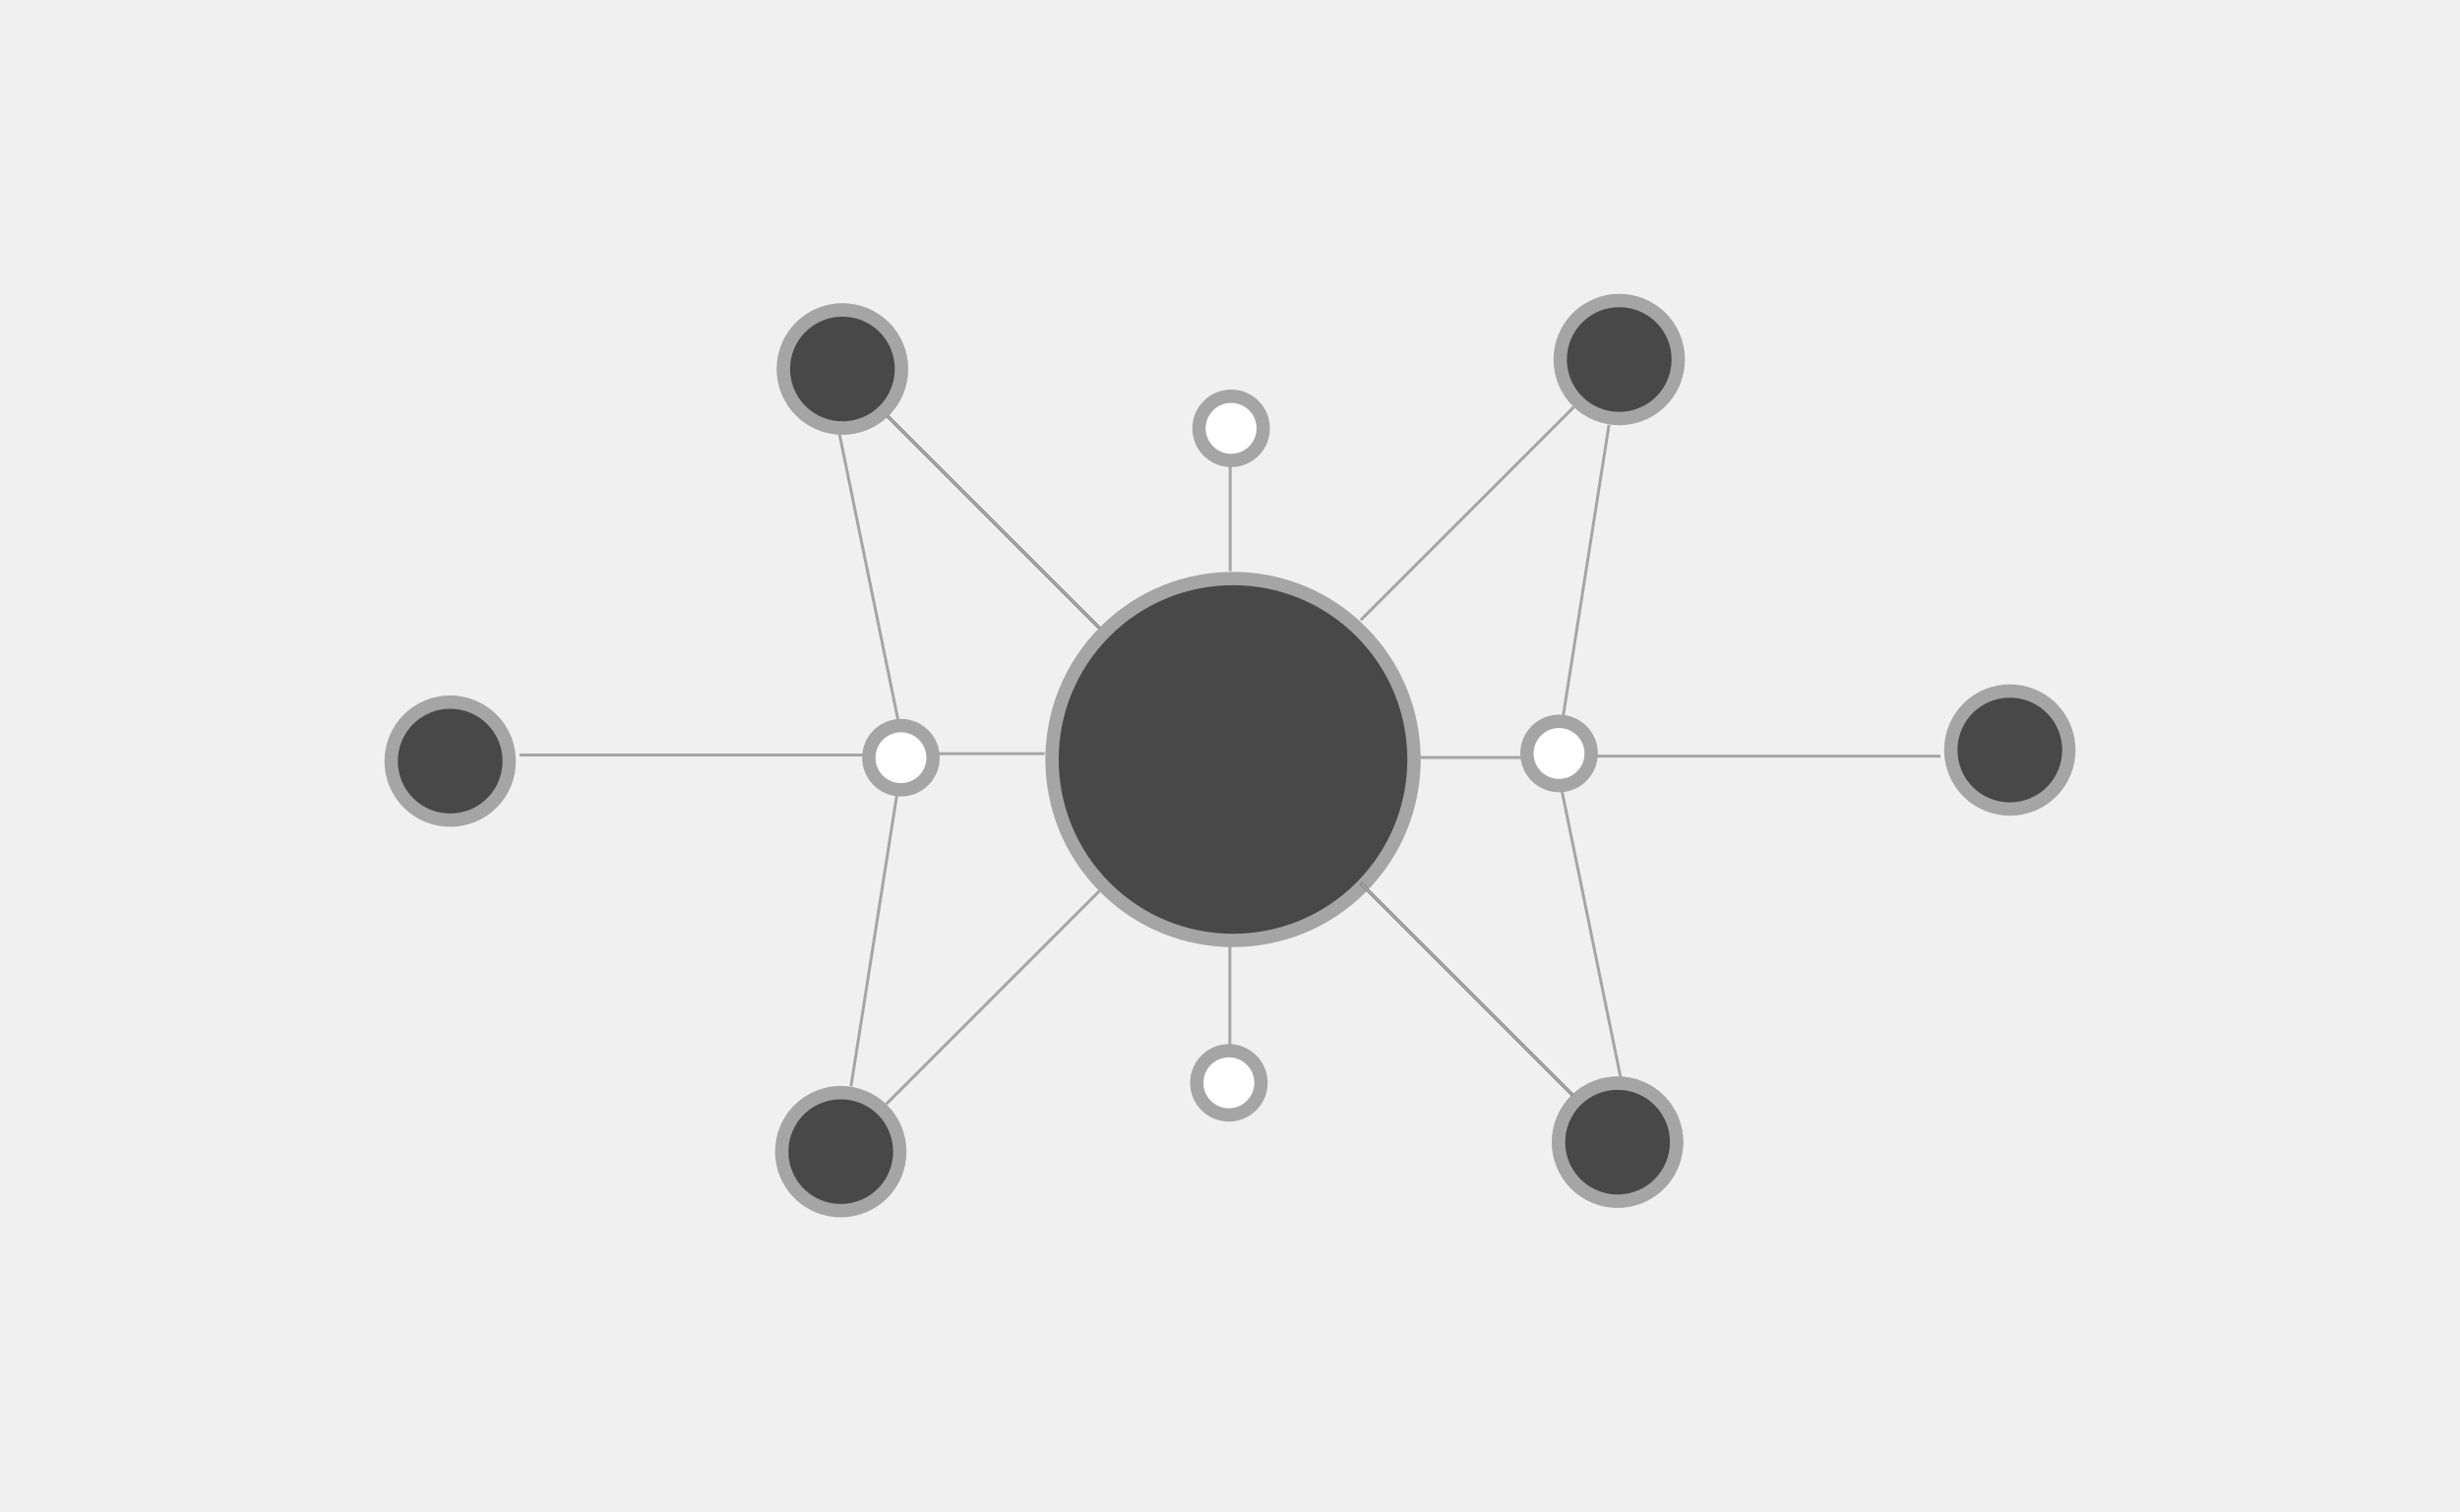
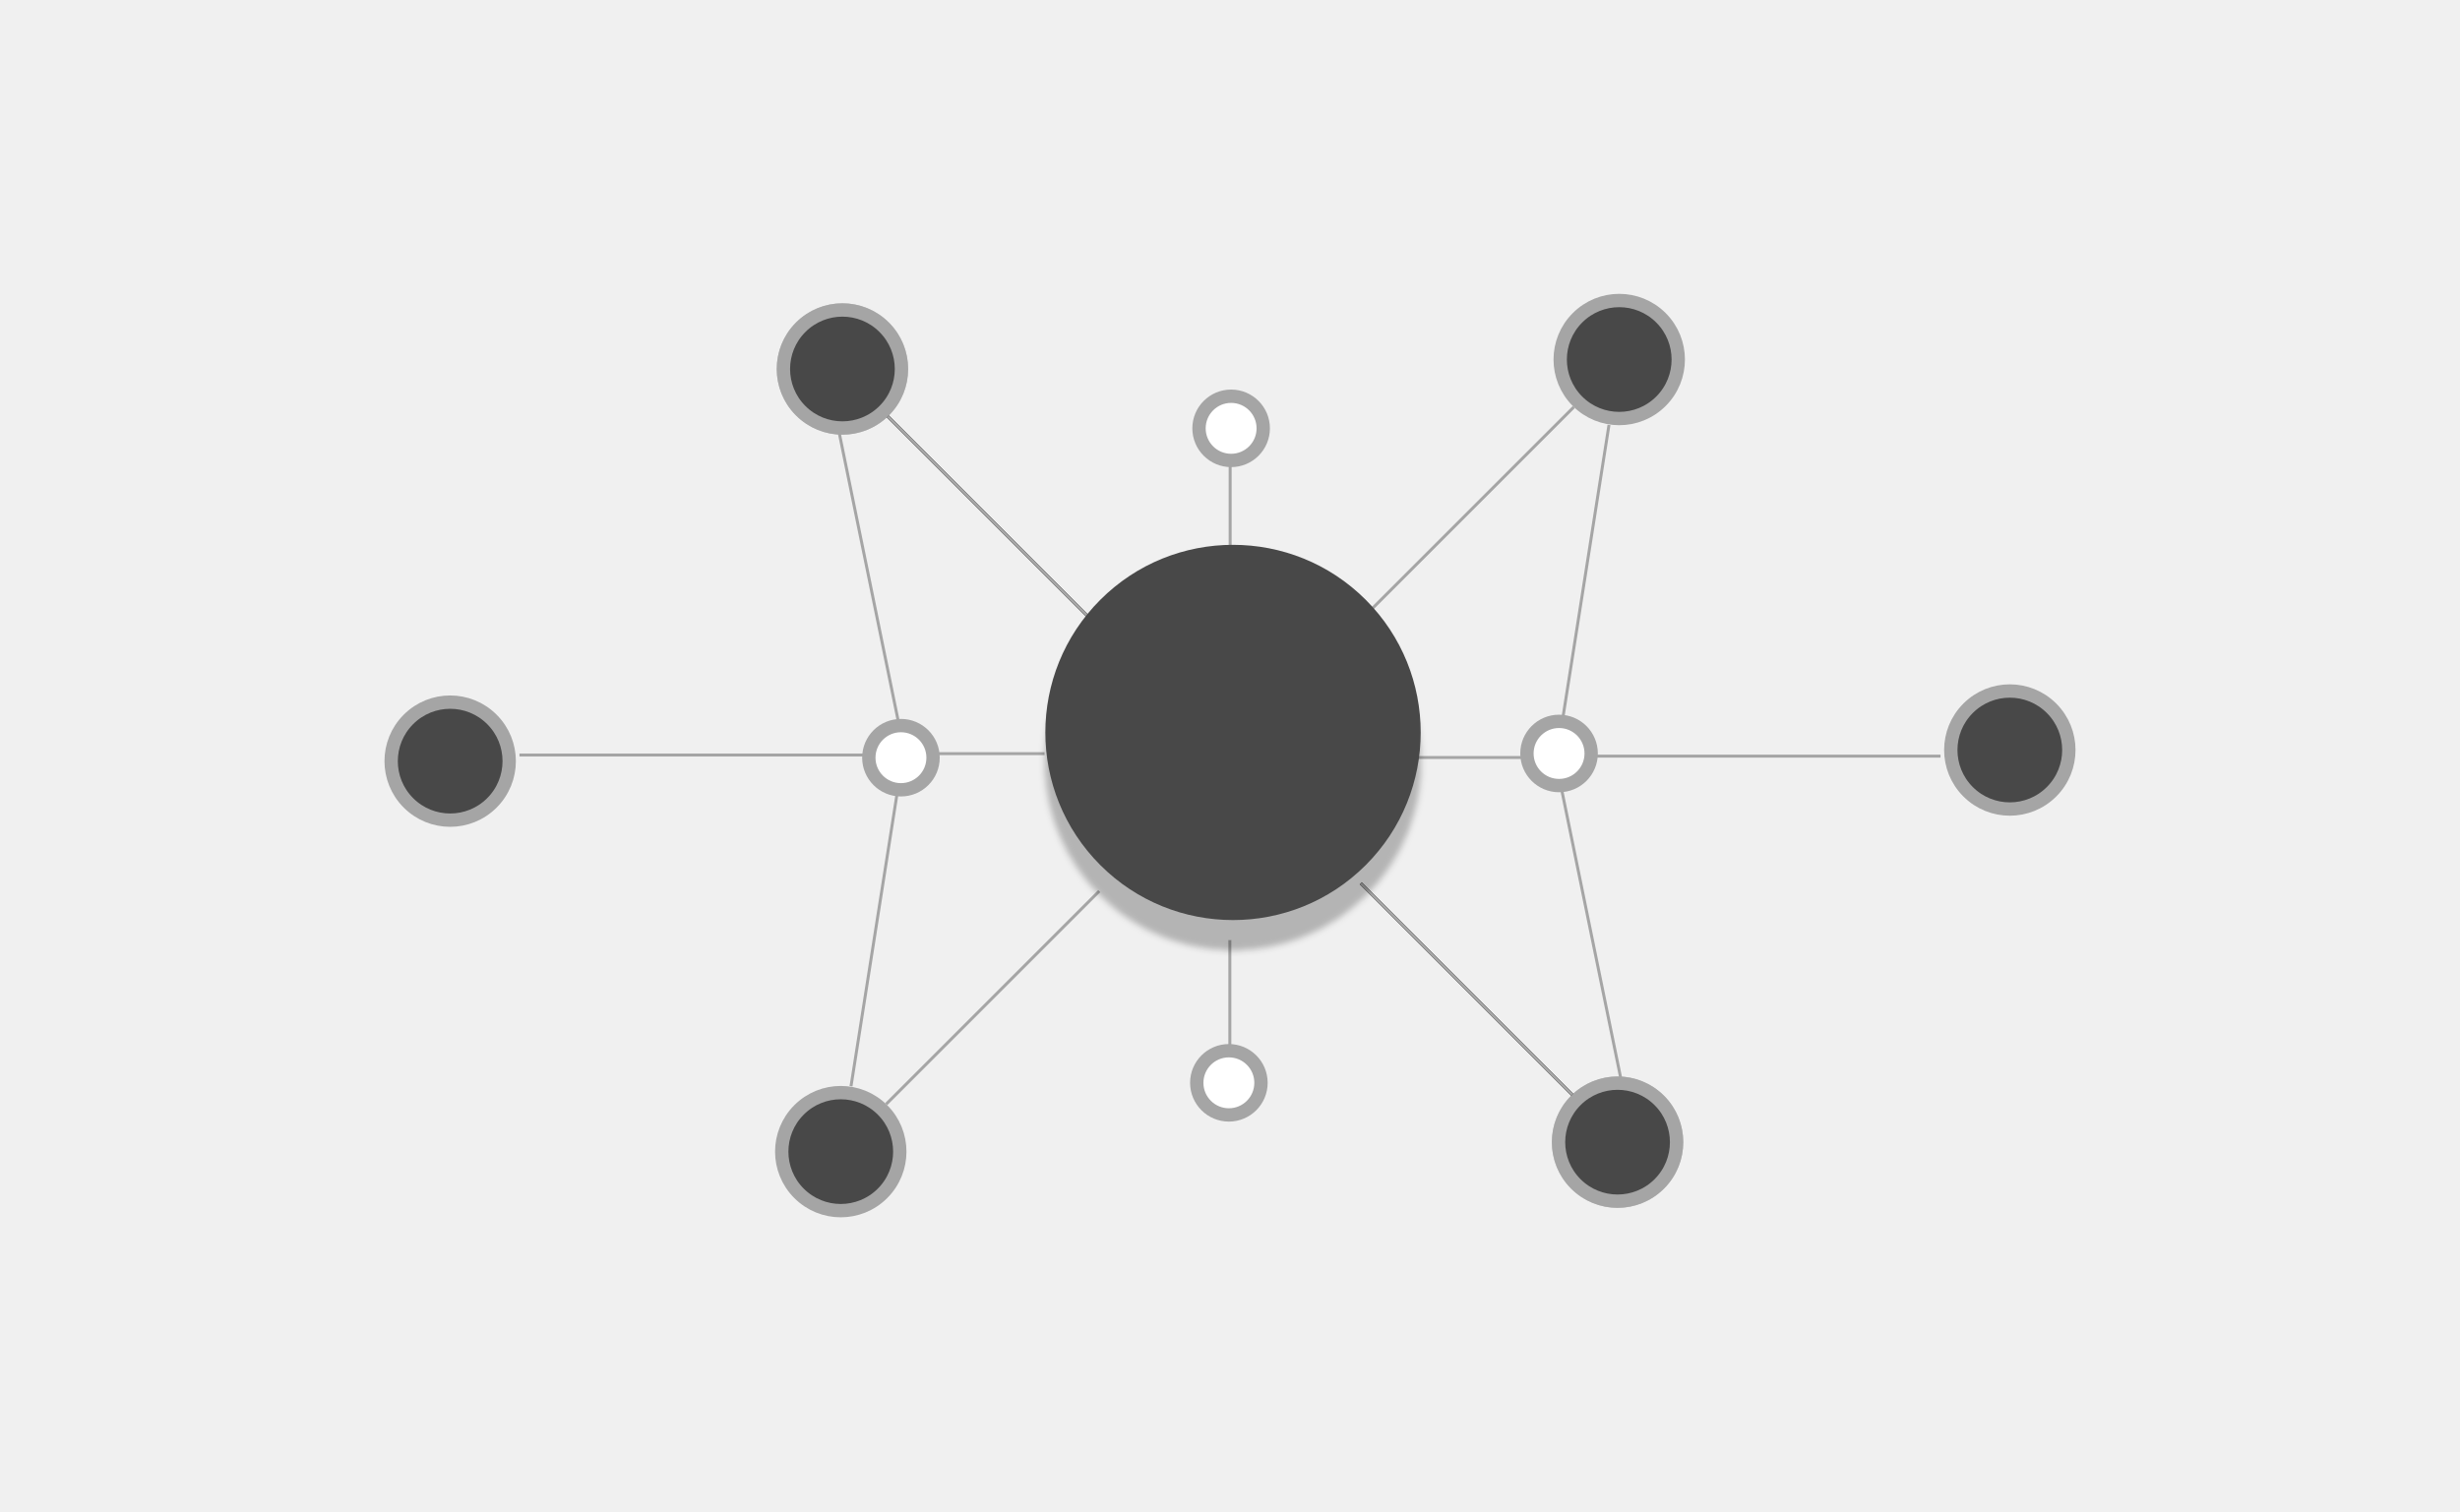
<svg xmlns="http://www.w3.org/2000/svg" width="830" height="510" viewBox="0 0 830 510" fill="none">
-   <circle cx="416.021" cy="256.316" r="61.069" transform="rotate(45 416.021 256.316)" fill="#484848" stroke="#A5A5A5" stroke-width="4.5" />
  <circle cx="284.236" cy="124.531" r="22.167" transform="rotate(45 284.236 124.531)" fill="#C4C4C4" />
  <circle cx="545.764" cy="385.469" r="22.167" transform="rotate(-135 545.764 385.469)" fill="#C4C4C4" />
  <circle cx="284.236" cy="124.531" r="19.917" transform="rotate(45 284.236 124.531)" fill="#484848" stroke="#A5A5A5" stroke-width="4.5" />
  <circle cx="545.764" cy="385.469" r="19.917" transform="rotate(-135 545.764 385.469)" fill="#484848" stroke="#A5A5A5" stroke-width="4.5" />
  <circle cx="283.675" cy="388.663" r="19.917" transform="rotate(45 283.675 388.663)" fill="#484848" stroke="#A5A5A5" stroke-width="4.5" />
  <circle cx="546.325" cy="121.337" r="19.917" transform="rotate(-135 546.325 121.337)" fill="#484848" stroke="#A5A5A5" stroke-width="4.5" />
  <circle cx="415.38" cy="144.56" r="10.837" transform="rotate(90 415.38 144.56)" fill="white" stroke="#A5A5A5" stroke-width="4.5" />
  <circle cx="414.62" cy="365.44" r="10.837" transform="rotate(-90 414.62 365.44)" fill="white" stroke="#A5A5A5" stroke-width="4.5" />
  <circle cx="303.978" cy="255.712" r="10.837" transform="rotate(90 303.978 255.712)" fill="white" stroke="#A5A5A5" stroke-width="4.5" />
  <circle cx="526.022" cy="254.288" r="10.837" transform="rotate(-90 526.022 254.288)" fill="white" stroke="#A5A5A5" stroke-width="4.5" />
  <circle cx="151.889" cy="256.877" r="19.917" transform="rotate(45 151.889 256.877)" fill="#484848" stroke="#A5A5A5" stroke-width="4.5" />
  <circle cx="678.111" cy="253.123" r="19.917" transform="rotate(-135 678.111 253.123)" fill="#484848" stroke="#A5A5A5" stroke-width="4.5" />
  <line x1="415.05" y1="157.028" x2="415.05" y2="192.73" stroke="#A5A5A5" />
  <line x1="414.95" y1="352.972" x2="414.95" y2="317.27" stroke="#A5A5A5" />
  <line y1="-0.5" x2="35.702" y2="-0.5" transform="matrix(-1 -2.18557e-08 -2.18557e-08 1 352.435 254.844)" stroke="#A5A5A5" />
  <line y1="-0.5" x2="35.702" y2="-0.5" transform="matrix(1 2.18557e-08 2.18557e-08 -1 477.565 255.156)" stroke="#A5A5A5" />
  <line x1="370.894" y1="211.897" x2="299.556" y2="140.558" stroke="black" />
  <line x1="459.106" y1="298.103" x2="530.444" y2="369.442" stroke="black" />
  <line x1="370.894" y1="211.897" x2="299.556" y2="140.558" stroke="#A5A5A5" />
  <line x1="459.106" y1="298.103" x2="530.444" y2="369.442" stroke="#A5A5A5" />
  <line x1="298.995" y1="372.635" x2="370.894" y2="300.736" stroke="#A5A5A5" />
  <line x1="531.005" y1="137.365" x2="459.106" y2="209.264" stroke="#A5A5A5" />
  <line x1="291.806" y1="254.813" x2="175.272" y2="254.813" stroke="#A5A5A5" />
  <line x1="538.193" y1="255.187" x2="654.728" y2="255.187" stroke="#A5A5A5" />
  <line x1="283.11" y1="145.883" x2="303.081" y2="243.429" stroke="#A5A5A5" />
  <line x1="546.89" y1="364.117" x2="526.919" y2="266.571" stroke="#A5A5A5" />
  <line x1="287.132" y1="366.59" x2="302.579" y2="268.426" stroke="#A5A5A5" />
  <line x1="542.868" y1="143.41" x2="527.421" y2="241.574" stroke="#A5A5A5" />
+   <g filter="url(#filter0_d)">
+     <circle cx="416.021" cy="247.194" r="63.319" transform="rotate(45 416.021 247.194)" fill="#484848" />
+   </g>
+   <defs>
+     <filter id="filter0_d" x="324.475" y="157.647" width="183.093" height="191.093" filterUnits="userSpaceOnUse" color-interpolation-filters="sRGB">
+       <feFlood flood-opacity="0" result="BackgroundImageFix" />
+       <feColorMatrix in="SourceAlpha" type="matrix" values="0 0 0 0 0 0 0 0 0 0 0 0 0 0 0 0 0 0 127 0" />
+       <feOffset dy="10" />
+       <feGaussianBlur stdDeviation="1" />
+       <feColorMatrix type="matrix" values="0 0 0 0 0 0 0 0 0 0 0 0 0 0 0 0 0 0 0.25 0" />
+       <feBlend mode="normal" in2="BackgroundImageFix" result="effect1_dropShadow" />
+       <feBlend mode="normal" in="SourceGraphic" in2="effect1_dropShadow" result="shape" />
+     </filter>
+   </defs>
</svg>
